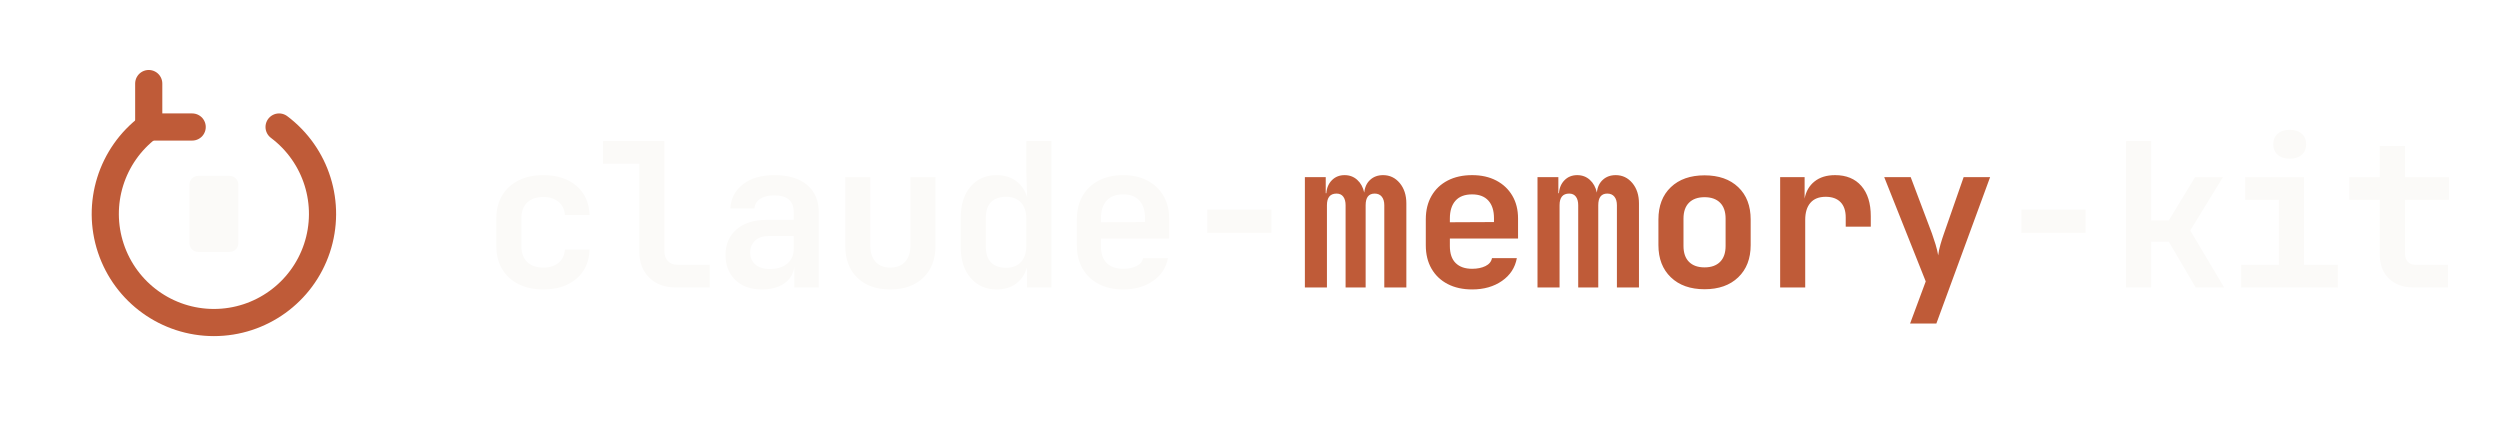
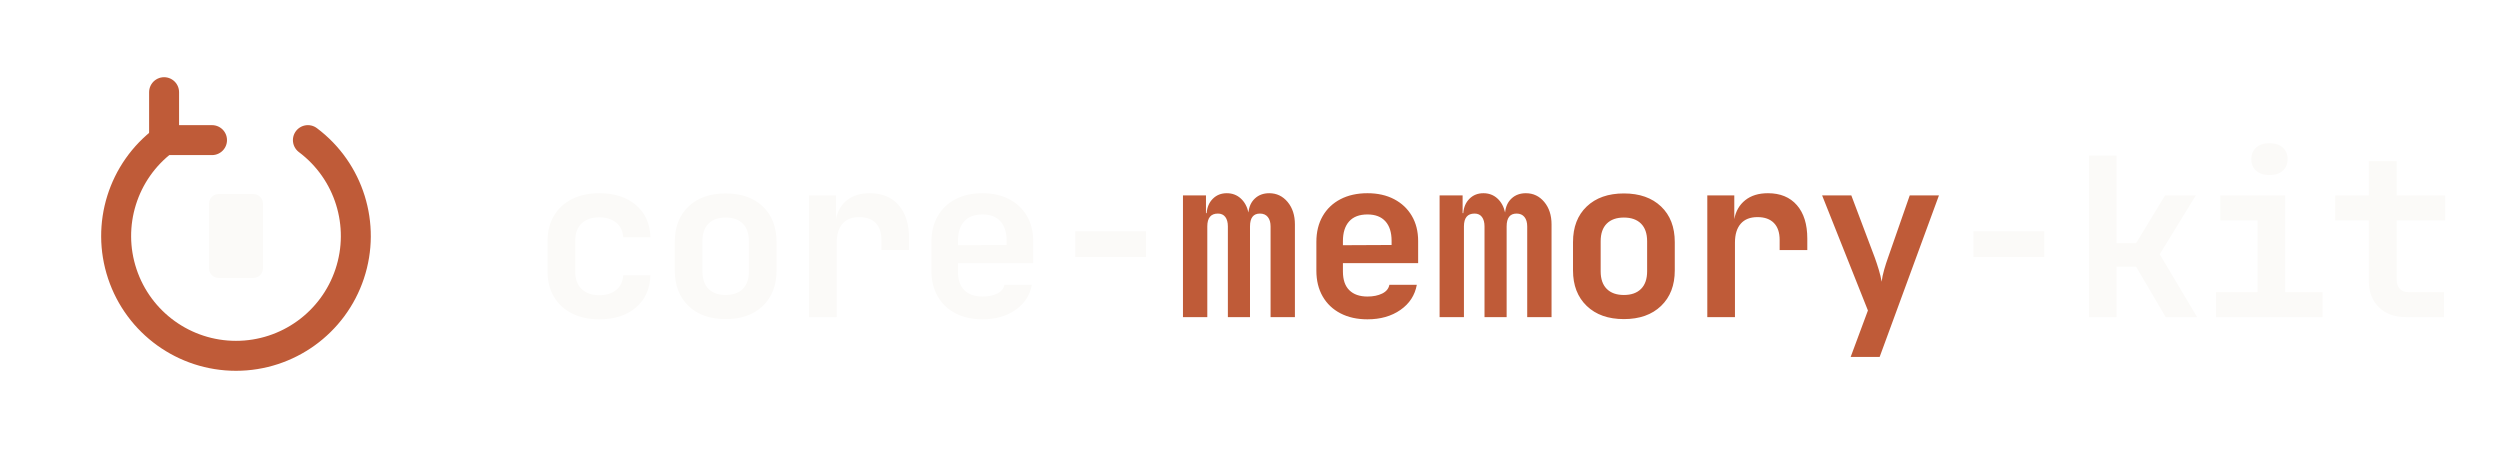
- <svg xmlns="http://www.w3.org/2000/svg" viewBox="0 0 374 64" width="374" height="64" fill="none">
+ <svg xmlns="http://www.w3.org/2000/svg" viewBox="0 0 339 64" width="339" height="64" fill="none">
  <g transform="translate(6,6) scale(0.8125)">
    <path d="M44 16 A20 20 0 1 1 20 16" fill="none" stroke="#BF5B38" stroke-width="5" stroke-linecap="round" />
    <path d="M20 8 L20 16 L28 16" fill="none" stroke="#BF5B38" stroke-width="5" stroke-linecap="round" stroke-linejoin="round" />
    <rect x="27.5" y="25" width="9" height="14" rx="1.6" fill="#FBFAF8" />
  </g>
-   <path d="M81.270 43.300L81.270 43.300Q79.140 43.300 77.565 42.505Q75.990 41.710 75.120 40.255Q74.250 38.800 74.250 36.820L74.250 36.820L74.250 32.680Q74.250 30.700 75.120 29.245Q75.990 27.790 77.565 26.995Q79.140 26.200 81.270 26.200L81.270 26.200Q84.360 26.200 86.235 27.805Q88.110 29.410 88.200 32.170L88.200 32.170L84.510 32.170Q84.420 30.880 83.535 30.175Q82.650 29.470 81.270 29.470L81.270 29.470Q79.740 29.470 78.870 30.295Q78 31.120 78 32.650L78 32.650L78 36.820Q78 38.350 78.870 39.190Q79.740 40.030 81.270 40.030L81.270 40.030Q82.680 40.030 83.550 39.325Q84.420 38.620 84.510 37.330L84.510 37.330L88.200 37.330Q88.110 40.090 86.235 41.695Q84.360 43.300 81.270 43.300Z M106.170 43L101.070 43Q98.610 43 97.125 41.530Q95.640 40.060 95.640 37.660L95.640 37.660L95.640 24.490L90.210 24.490L90.210 21.100L99.390 21.100L99.390 37.570Q99.390 38.500 99.915 39.055Q100.440 39.610 101.340 39.610L101.340 39.610L106.170 39.610L106.170 43Z M113.970 43.300L113.970 43.300Q111.450 43.300 109.995 41.875Q108.540 40.450 108.540 38.140L108.540 38.140Q108.540 35.740 110.190 34.315Q111.840 32.890 114.720 32.890L114.720 32.890L118.740 32.890L118.740 31.720Q118.740 29.230 115.830 29.230L115.830 29.230Q114.510 29.230 113.730 29.740Q112.950 30.250 112.860 31.180L112.860 31.180L109.260 31.180Q109.380 28.960 111.135 27.580Q112.890 26.200 115.860 26.200L115.860 26.200Q119.010 26.200 120.750 27.670Q122.490 29.140 122.490 31.810L122.490 31.810L122.490 43L118.830 43L118.830 39.910Q118.620 41.500 117.330 42.400Q116.040 43.300 113.970 43.300ZM115.170 40.240L115.170 40.240Q116.820 40.240 117.780 39.430Q118.740 38.620 118.740 37.270L118.740 37.270L118.740 35.320L114.900 35.320Q113.670 35.320 112.950 36.010Q112.230 36.700 112.230 37.780L112.230 37.780Q112.230 38.890 112.995 39.565Q113.760 40.240 115.170 40.240Z M133.200 43.300L133.200 43.300Q130.050 43.300 128.250 41.545Q126.450 39.790 126.450 36.760L126.450 36.760L126.450 26.500L130.200 26.500L130.200 36.730Q130.200 38.290 130.980 39.160Q131.760 40.030 133.200 40.030L133.200 40.030Q134.610 40.030 135.405 39.160Q136.200 38.290 136.200 36.730L136.200 36.730L136.200 26.500L139.950 26.500L139.950 36.760Q139.950 39.790 138.120 41.545Q136.290 43.300 133.200 43.300Z M149.100 43.300L149.100 43.300Q146.700 43.300 145.215 41.590Q143.730 39.880 143.730 37L143.730 37L143.730 32.530Q143.730 29.620 145.200 27.910Q146.670 26.200 149.100 26.200L149.100 26.200Q150.810 26.200 151.995 27.070Q153.180 27.940 153.660 29.500L153.660 29.500L153.540 25.720L153.540 21.100L157.290 21.100L157.290 43L153.630 43L153.630 40Q153.180 41.560 152.010 42.430Q150.840 43.300 149.100 43.300ZM150.510 40.060L150.510 40.060Q151.950 40.060 152.745 39.190Q153.540 38.320 153.540 36.730L153.540 36.730L153.540 32.770Q153.540 31.180 152.745 30.310Q151.950 29.440 150.510 29.440L150.510 29.440Q149.070 29.440 148.275 30.220Q147.480 31 147.480 32.620L147.480 32.620L147.480 36.880Q147.480 38.500 148.275 39.280Q149.070 40.060 150.510 40.060Z M168.030 43.300L168.030 43.300Q165.930 43.300 164.370 42.490Q162.810 41.680 161.955 40.195Q161.100 38.710 161.100 36.700L161.100 36.700L161.100 32.800Q161.100 30.790 161.955 29.305Q162.810 27.820 164.370 27.010Q165.930 26.200 168.030 26.200L168.030 26.200Q170.100 26.200 171.645 27.010Q173.190 27.820 174.045 29.275Q174.900 30.730 174.900 32.680L174.900 32.680L174.900 35.680L164.700 35.680L164.700 36.820Q164.700 38.500 165.570 39.355Q166.440 40.210 168.030 40.210L168.030 40.210Q169.200 40.210 170.025 39.805Q170.850 39.400 171.000 38.620L171.000 38.620L174.720 38.620Q174.330 40.750 172.500 42.025Q170.670 43.300 168.030 43.300ZM164.700 32.680L164.700 32.680L164.700 33.250L171.300 33.220L171.300 32.650Q171.300 30.940 170.460 30.010Q169.620 29.080 168.030 29.080L168.030 29.080Q166.380 29.080 165.540 30.025Q164.700 30.970 164.700 32.680Z M190.200 34.840L180.600 34.840L180.600 31.360L190.200 31.360L190.200 34.840Z" fill="#FBFAF8" />
-   <path d="M198.510 43L195.210 43L195.210 26.500L198.330 26.500L198.330 28.900L198.420 28.900Q198.510 27.700 199.260 26.950Q200.010 26.200 201.150 26.200L201.150 26.200Q202.260 26.200 203.040 26.905Q203.820 27.610 204.090 28.810L204.090 28.810Q204.210 27.610 204.975 26.905Q205.740 26.200 206.910 26.200L206.910 26.200Q208.410 26.200 209.400 27.385Q210.390 28.570 210.390 30.430L210.390 30.430L210.390 43L207.090 43L207.090 30.700Q207.090 29.890 206.715 29.425Q206.340 28.960 205.650 28.960L205.650 28.960Q204.300 28.960 204.300 30.700L204.300 30.700L204.300 43L201.300 43L201.300 30.700Q201.300 29.890 200.955 29.425Q200.610 28.960 199.950 28.960L199.950 28.960Q198.510 28.960 198.510 30.700L198.510 30.700L198.510 43Z M220.230 43.300L220.230 43.300Q218.130 43.300 216.570 42.490Q215.010 41.680 214.155 40.195Q213.300 38.710 213.300 36.700L213.300 36.700L213.300 32.800Q213.300 30.790 214.155 29.305Q215.010 27.820 216.570 27.010Q218.130 26.200 220.230 26.200L220.230 26.200Q222.300 26.200 223.845 27.010Q225.390 27.820 226.245 29.275Q227.100 30.730 227.100 32.680L227.100 32.680L227.100 35.680L216.900 35.680L216.900 36.820Q216.900 38.500 217.770 39.355Q218.640 40.210 220.230 40.210L220.230 40.210Q221.400 40.210 222.225 39.805Q223.050 39.400 223.200 38.620L223.200 38.620L226.920 38.620Q226.530 40.750 224.700 42.025Q222.870 43.300 220.230 43.300ZM216.900 32.680L216.900 32.680L216.900 33.250L223.500 33.220L223.500 32.650Q223.500 30.940 222.660 30.010Q221.820 29.080 220.230 29.080L220.230 29.080Q218.580 29.080 217.740 30.025Q216.900 30.970 216.900 32.680Z M233.310 43L230.010 43L230.010 26.500L233.130 26.500L233.130 28.900L233.220 28.900Q233.310 27.700 234.060 26.950Q234.810 26.200 235.950 26.200L235.950 26.200Q237.060 26.200 237.840 26.905Q238.620 27.610 238.890 28.810L238.890 28.810Q239.010 27.610 239.775 26.905Q240.540 26.200 241.710 26.200L241.710 26.200Q243.210 26.200 244.200 27.385Q245.190 28.570 245.190 30.430L245.190 30.430L245.190 43L241.890 43L241.890 30.700Q241.890 29.890 241.515 29.425Q241.140 28.960 240.450 28.960L240.450 28.960Q239.100 28.960 239.100 30.700L239.100 30.700L239.100 43L236.100 43L236.100 30.700Q236.100 29.890 235.755 29.425Q235.410 28.960 234.750 28.960L234.750 28.960Q233.310 28.960 233.310 30.700L233.310 30.700L233.310 43Z M255.000 43.270L255.000 43.270Q251.820 43.270 249.960 41.485Q248.100 39.700 248.100 36.670L248.100 36.670L248.100 32.830Q248.100 29.770 249.960 28Q251.820 26.230 255.000 26.230L255.000 26.230Q258.180 26.230 260.040 28Q261.900 29.770 261.900 32.830L261.900 32.830L261.900 36.670Q261.900 39.700 260.040 41.485Q258.180 43.270 255.000 43.270ZM255.000 40L255.000 40Q256.500 40 257.325 39.175Q258.150 38.350 258.150 36.790L258.150 36.790L258.150 32.710Q258.150 31.150 257.325 30.325Q256.500 29.500 255.000 29.500L255.000 29.500Q253.500 29.500 252.675 30.325Q251.850 31.150 251.850 32.710L251.850 32.710L251.850 36.790Q251.850 38.350 252.675 39.175Q253.500 40 255.000 40Z M270.060 43L266.310 43L266.310 26.500L269.970 26.500L269.970 29.710Q270.270 28.090 271.455 27.145Q272.640 26.200 274.530 26.200L274.530 26.200Q277.050 26.200 278.460 27.820Q279.870 29.440 279.870 32.350L279.870 32.350L279.870 33.910L276.120 33.910L276.120 32.530Q276.120 31.030 275.340 30.235Q274.560 29.440 273.120 29.440L273.120 29.440Q271.620 29.440 270.840 30.340Q270.060 31.240 270.060 32.890L270.060 32.890L270.060 43Z M289.680 48.400L285.750 48.400L288.090 42.100L281.880 26.500L285.840 26.500L289.020 34.930Q289.290 35.680 289.560 36.565Q289.830 37.450 289.950 38.200L289.950 38.200Q290.040 37.450 290.295 36.565Q290.550 35.680 290.820 34.930L290.820 34.930L293.760 26.500L297.720 26.500L289.680 48.400Z" fill="#BF5B38" />
-   <path d="M312 34.840L302.400 34.840L302.400 31.360L312 31.360L312 34.840Z M321.810 43L318.060 43L318.060 21.100L321.810 21.100L321.810 32.980L324.450 32.980L328.380 26.500L332.550 26.500L327.660 34.480L332.730 43L328.470 43L324.450 36.160L321.810 36.160L321.810 43Z M349.740 43L335.280 43L335.280 39.610L340.920 39.610L340.920 29.890L335.880 29.890L335.880 26.500L344.670 26.500L344.670 39.610L349.740 39.610L349.740 43ZM342.540 23.740L342.540 23.740Q341.400 23.740 340.740 23.155Q340.080 22.570 340.080 21.580L340.080 21.580Q340.080 20.590 340.740 20.005Q341.400 19.420 342.540 19.420L342.540 19.420Q343.680 19.420 344.340 20.005Q345.000 20.590 345.000 21.580L345.000 21.580Q345.000 22.570 344.340 23.155Q343.680 23.740 342.540 23.740Z M366.210 43L361.050 43Q358.740 43 357.375 41.665Q356.010 40.330 356.010 38.050L356.010 38.050L356.010 29.890L351.450 29.890L351.450 26.500L356.010 26.500L356.010 21.850L359.790 21.850L359.790 26.500L366.360 26.500L366.360 29.890L359.790 29.890L359.790 37.960Q359.790 38.680 360.195 39.145Q360.600 39.610 361.320 39.610L361.320 39.610L366.210 39.610L366.210 43Z" fill="#FBFAF8" />
+   <path d="M81.270 43.300L81.270 43.300Q79.140 43.300 77.565 42.505Q75.990 41.710 75.120 40.255Q74.250 38.800 74.250 36.820L74.250 36.820L74.250 32.680Q74.250 30.700 75.120 29.245Q75.990 27.790 77.565 26.995Q79.140 26.200 81.270 26.200L81.270 26.200Q84.360 26.200 86.235 27.805Q88.110 29.410 88.200 32.170L88.200 32.170L84.510 32.170Q84.420 30.880 83.535 30.175Q82.650 29.470 81.270 29.470L81.270 29.470Q79.740 29.470 78.870 30.295Q78 31.120 78 32.650L78 32.650L78 36.820Q78 38.350 78.870 39.190Q79.740 40.030 81.270 40.030L81.270 40.030Q82.680 40.030 83.550 39.325Q84.420 38.620 84.510 37.330L84.510 37.330L88.200 37.330Q88.110 40.090 86.235 41.695Q84.360 43.300 81.270 43.300Z M98.400 43.270L98.400 43.270Q95.220 43.270 93.360 41.485Q91.500 39.700 91.500 36.670L91.500 36.670L91.500 32.830Q91.500 29.770 93.360 28Q95.220 26.230 98.400 26.230L98.400 26.230Q101.580 26.230 103.440 28Q105.300 29.770 105.300 32.830L105.300 32.830L105.300 36.670Q105.300 39.700 103.440 41.485Q101.580 43.270 98.400 43.270ZM98.400 40L98.400 40Q99.900 40 100.725 39.175Q101.550 38.350 101.550 36.790L101.550 36.790L101.550 32.710Q101.550 31.150 100.725 30.325Q99.900 29.500 98.400 29.500L98.400 29.500Q96.900 29.500 96.075 30.325Q95.250 31.150 95.250 32.710L95.250 32.710L95.250 36.790Q95.250 38.350 96.075 39.175Q96.900 40 98.400 40Z M113.460 43L109.710 43L109.710 26.500L113.370 26.500L113.370 29.710Q113.670 28.090 114.855 27.145Q116.040 26.200 117.930 26.200L117.930 26.200Q120.450 26.200 121.860 27.820Q123.270 29.440 123.270 32.350L123.270 32.350L123.270 33.910L119.520 33.910L119.520 32.530Q119.520 31.030 118.740 30.235Q117.960 29.440 116.520 29.440L116.520 29.440Q115.020 29.440 114.240 30.340Q113.460 31.240 113.460 32.890L113.460 32.890L113.460 43Z M133.230 43.300L133.230 43.300Q131.130 43.300 129.570 42.490Q128.010 41.680 127.155 40.195Q126.300 38.710 126.300 36.700L126.300 36.700L126.300 32.800Q126.300 30.790 127.155 29.305Q128.010 27.820 129.570 27.010Q131.130 26.200 133.230 26.200L133.230 26.200Q135.300 26.200 136.845 27.010Q138.390 27.820 139.245 29.275Q140.100 30.730 140.100 32.680L140.100 32.680L140.100 35.680L129.900 35.680L129.900 36.820Q129.900 38.500 130.770 39.355Q131.640 40.210 133.230 40.210L133.230 40.210Q134.400 40.210 135.225 39.805Q136.050 39.400 136.200 38.620L136.200 38.620L139.920 38.620Q139.530 40.750 137.700 42.025Q135.870 43.300 133.230 43.300ZM129.900 32.680L129.900 32.680L129.900 33.250L136.500 33.220L136.500 32.650Q136.500 30.940 135.660 30.010Q134.820 29.080 133.230 29.080L133.230 29.080Q131.580 29.080 130.740 30.025Q129.900 30.970 129.900 32.680Z M155.400 34.840L145.800 34.840L145.800 31.360L155.400 31.360L155.400 34.840Z" fill="#FBFAF8" />
+   <path d="M163.710 43L160.410 43L160.410 26.500L163.530 26.500L163.530 28.900L163.620 28.900Q163.710 27.700 164.460 26.950Q165.210 26.200 166.350 26.200L166.350 26.200Q167.460 26.200 168.240 26.905Q169.020 27.610 169.290 28.810L169.290 28.810Q169.410 27.610 170.175 26.905Q170.940 26.200 172.110 26.200L172.110 26.200Q173.610 26.200 174.600 27.385Q175.590 28.570 175.590 30.430L175.590 30.430L175.590 43L172.290 43L172.290 30.700Q172.290 29.890 171.915 29.425Q171.540 28.960 170.850 28.960L170.850 28.960Q169.500 28.960 169.500 30.700L169.500 30.700L169.500 43L166.500 43L166.500 30.700Q166.500 29.890 166.155 29.425Q165.810 28.960 165.150 28.960L165.150 28.960Q163.710 28.960 163.710 30.700L163.710 30.700L163.710 43Z M185.430 43.300L185.430 43.300Q183.330 43.300 181.770 42.490Q180.210 41.680 179.355 40.195Q178.500 38.710 178.500 36.700L178.500 36.700L178.500 32.800Q178.500 30.790 179.355 29.305Q180.210 27.820 181.770 27.010Q183.330 26.200 185.430 26.200L185.430 26.200Q187.500 26.200 189.045 27.010Q190.590 27.820 191.445 29.275Q192.300 30.730 192.300 32.680L192.300 32.680L192.300 35.680L182.100 35.680L182.100 36.820Q182.100 38.500 182.970 39.355Q183.840 40.210 185.430 40.210L185.430 40.210Q186.600 40.210 187.425 39.805Q188.250 39.400 188.400 38.620L188.400 38.620L192.120 38.620Q191.730 40.750 189.900 42.025Q188.070 43.300 185.430 43.300ZM182.100 32.680L182.100 32.680L182.100 33.250L188.700 33.220L188.700 32.650Q188.700 30.940 187.860 30.010Q187.020 29.080 185.430 29.080L185.430 29.080Q183.780 29.080 182.940 30.025Q182.100 30.970 182.100 32.680Z M198.510 43L195.210 43L195.210 26.500L198.330 26.500L198.330 28.900L198.420 28.900Q198.510 27.700 199.260 26.950Q200.010 26.200 201.150 26.200L201.150 26.200Q202.260 26.200 203.040 26.905Q203.820 27.610 204.090 28.810L204.090 28.810Q204.210 27.610 204.975 26.905Q205.740 26.200 206.910 26.200L206.910 26.200Q208.410 26.200 209.400 27.385Q210.390 28.570 210.390 30.430L210.390 30.430L210.390 43L207.090 43L207.090 30.700Q207.090 29.890 206.715 29.425Q206.340 28.960 205.650 28.960L205.650 28.960Q204.300 28.960 204.300 30.700L204.300 30.700L204.300 43L201.300 43L201.300 30.700Q201.300 29.890 200.955 29.425Q200.610 28.960 199.950 28.960L199.950 28.960Q198.510 28.960 198.510 30.700L198.510 30.700L198.510 43Z M220.200 43.270L220.200 43.270Q217.020 43.270 215.160 41.485Q213.300 39.700 213.300 36.670L213.300 36.670L213.300 32.830Q213.300 29.770 215.160 28Q217.020 26.230 220.200 26.230L220.200 26.230Q223.380 26.230 225.240 28Q227.100 29.770 227.100 32.830L227.100 32.830L227.100 36.670Q227.100 39.700 225.240 41.485Q223.380 43.270 220.200 43.270ZM220.200 40L220.200 40Q221.700 40 222.525 39.175Q223.350 38.350 223.350 36.790L223.350 36.790L223.350 32.710Q223.350 31.150 222.525 30.325Q221.700 29.500 220.200 29.500L220.200 29.500Q218.700 29.500 217.875 30.325Q217.050 31.150 217.050 32.710L217.050 32.710L217.050 36.790Q217.050 38.350 217.875 39.175Q218.700 40 220.200 40Z M235.260 43L231.510 43L231.510 26.500L235.170 26.500L235.170 29.710Q235.470 28.090 236.655 27.145Q237.840 26.200 239.730 26.200L239.730 26.200Q242.250 26.200 243.660 27.820Q245.070 29.440 245.070 32.350L245.070 32.350L245.070 33.910L241.320 33.910L241.320 32.530Q241.320 31.030 240.540 30.235Q239.760 29.440 238.320 29.440L238.320 29.440Q236.820 29.440 236.040 30.340Q235.260 31.240 235.260 32.890L235.260 32.890L235.260 43Z M254.880 48.400L250.950 48.400L253.290 42.100L247.080 26.500L251.040 26.500L254.220 34.930Q254.490 35.680 254.760 36.565Q255.030 37.450 255.150 38.200L255.150 38.200Q255.240 37.450 255.495 36.565Q255.750 35.680 256.020 34.930L256.020 34.930L258.960 26.500L262.920 26.500L254.880 48.400Z" fill="#BF5B38" />
+   <path d="M277.200 34.840L267.600 34.840L267.600 31.360L277.200 31.360L277.200 34.840Z M287.010 43L283.260 43L283.260 21.100L287.010 21.100L287.010 32.980L289.650 32.980L293.580 26.500L297.750 26.500L292.860 34.480L297.930 43L293.670 43L289.650 36.160L287.010 36.160L287.010 43Z M314.940 43L300.480 43L300.480 39.610L306.120 39.610L306.120 29.890L301.080 29.890L301.080 26.500L309.870 26.500L309.870 39.610L314.940 39.610L314.940 43ZM307.740 23.740L307.740 23.740Q306.600 23.740 305.940 23.155Q305.280 22.570 305.280 21.580L305.280 21.580Q305.280 20.590 305.940 20.005Q306.600 19.420 307.740 19.420L307.740 19.420Q308.880 19.420 309.540 20.005Q310.200 20.590 310.200 21.580L310.200 21.580Q310.200 22.570 309.540 23.155Q308.880 23.740 307.740 23.740Z M331.410 43L326.250 43Q323.940 43 322.575 41.665Q321.210 40.330 321.210 38.050L321.210 38.050L321.210 29.890L316.650 29.890L316.650 26.500L321.210 26.500L321.210 21.850L324.990 21.850L324.990 26.500L331.560 26.500L331.560 29.890L324.990 29.890L324.990 37.960Q324.990 38.680 325.395 39.145Q325.800 39.610 326.520 39.610L326.520 39.610L331.410 39.610L331.410 43Z" fill="#FBFAF8" />
</svg>
